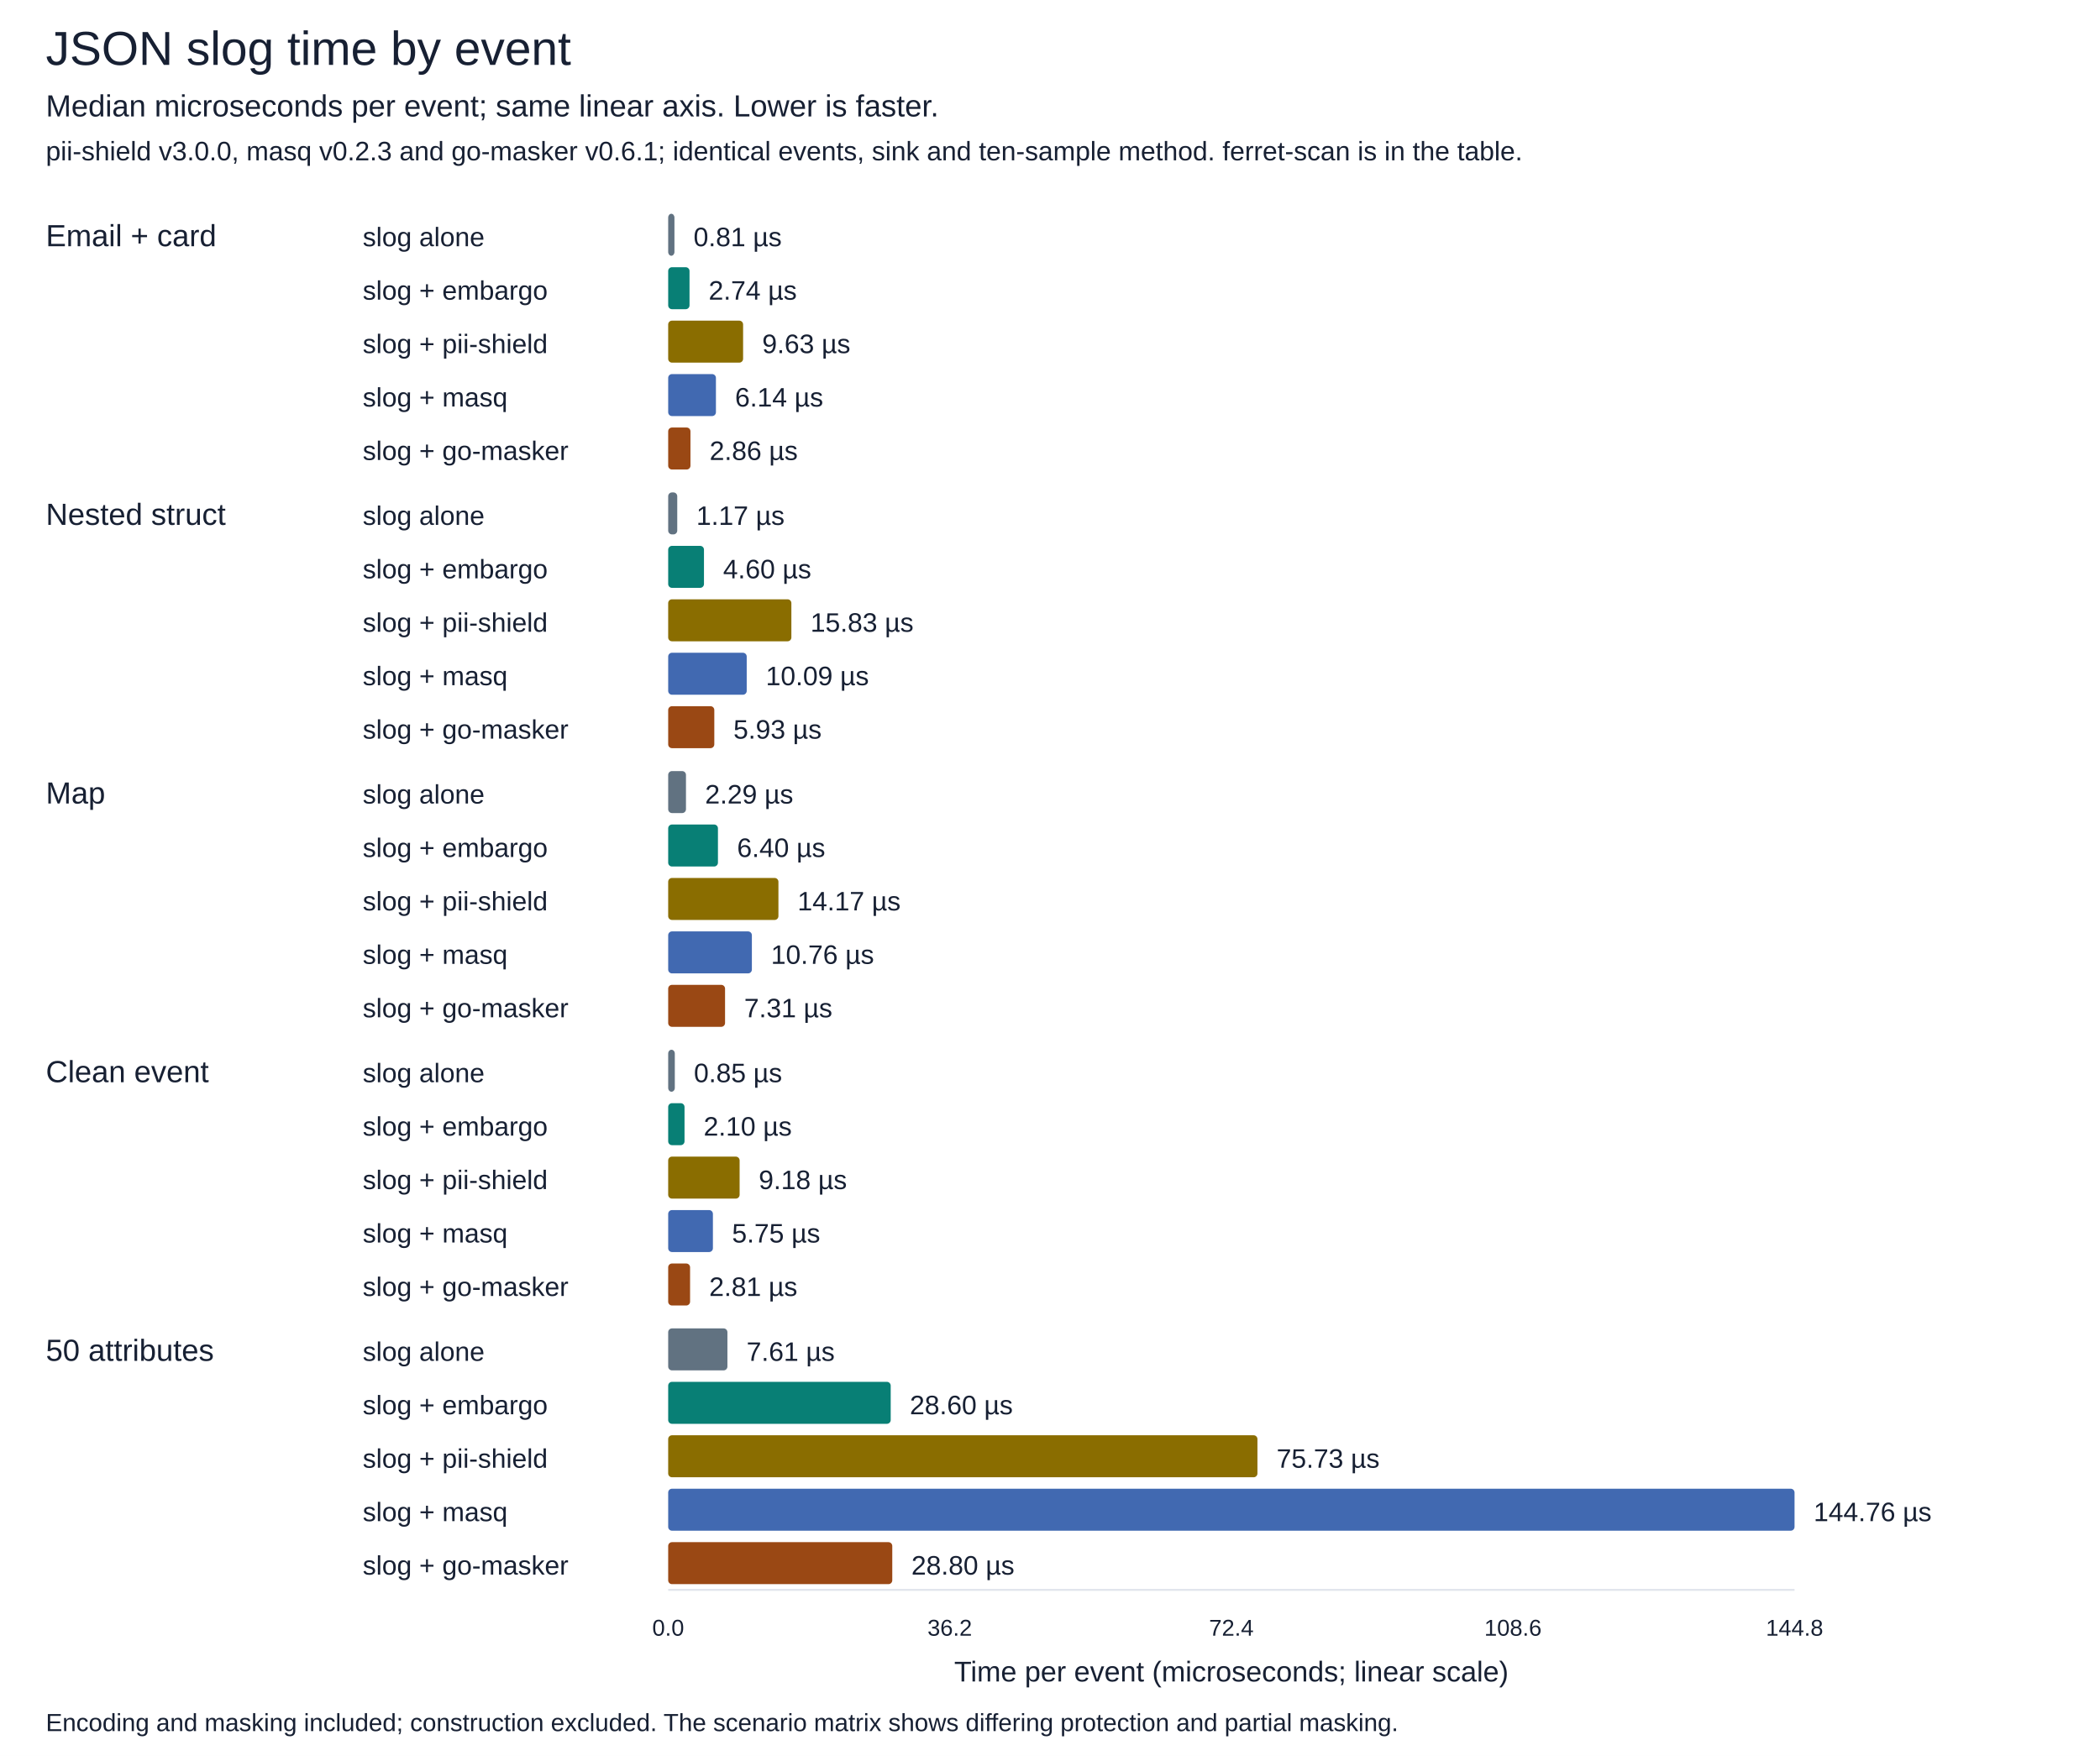
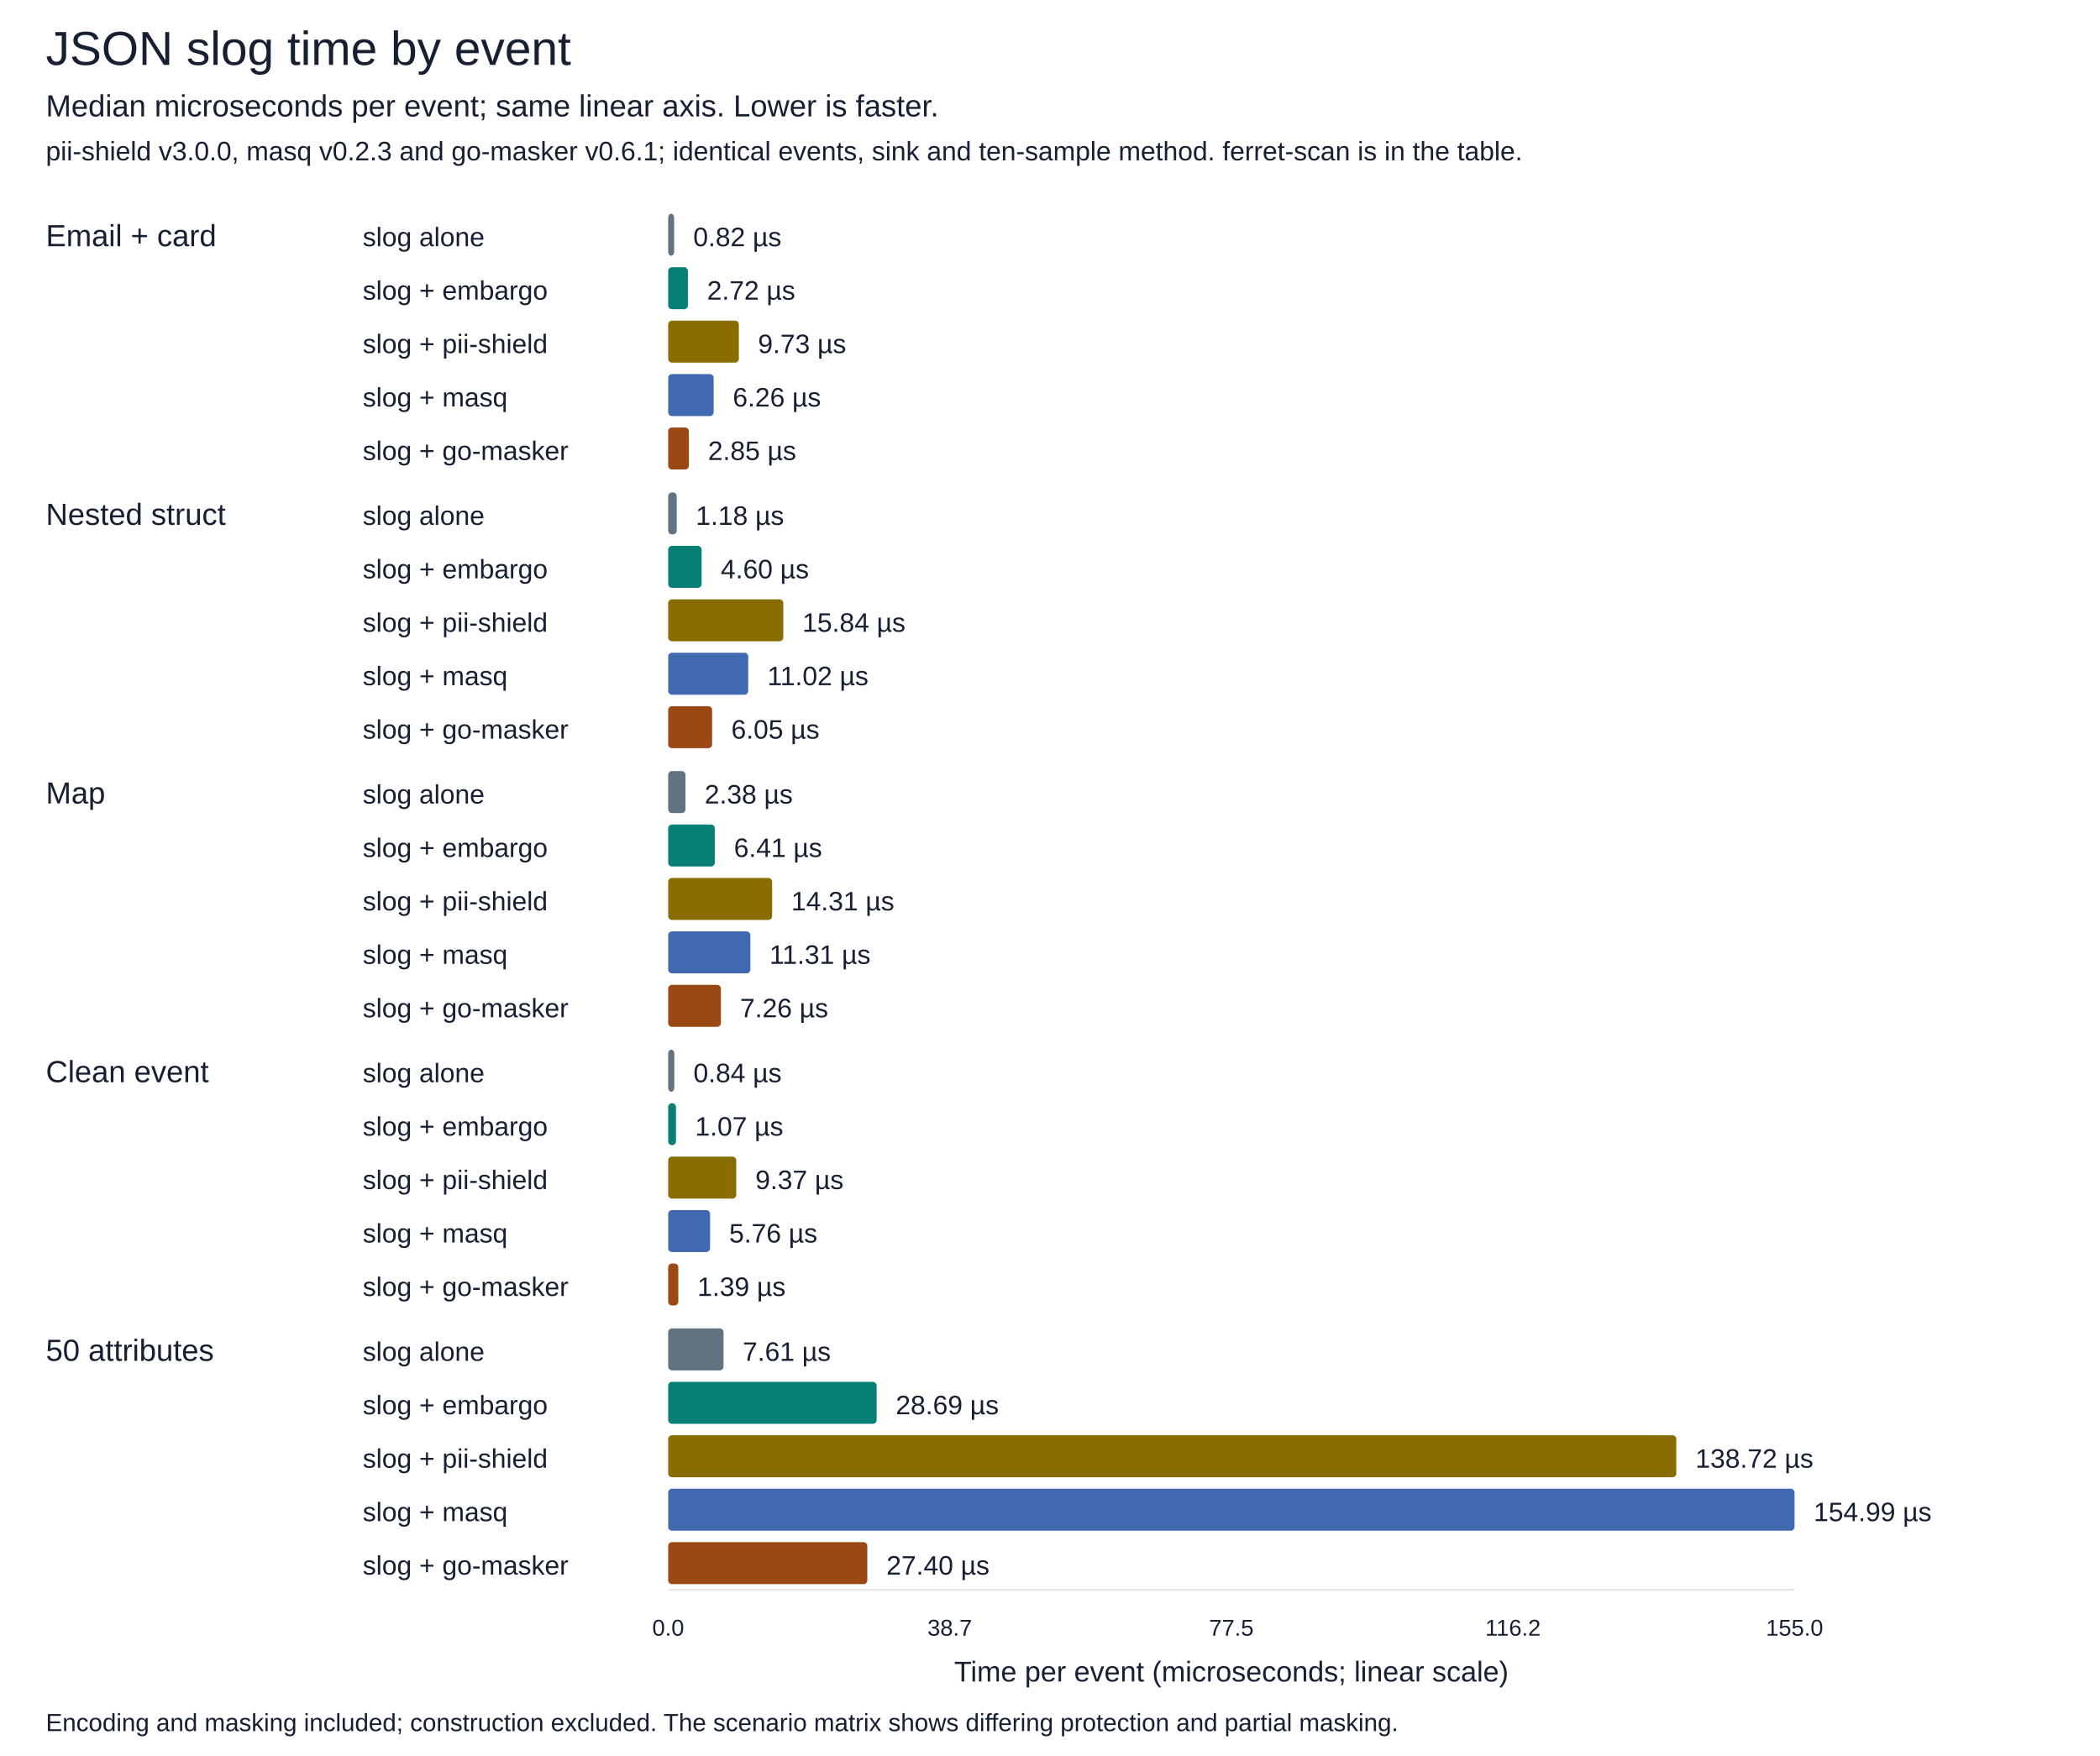
<svg xmlns="http://www.w3.org/2000/svg" width="1100" height="920" viewBox="0 0 1100 920" role="img">
  <rect width="100%" height="100%" fill="white" />
  <g font-family="Arial, sans-serif" font-size="15" fill="#172033">
    <text x="24" y="34" font-size="25" fill="#172033" text-anchor="start">JSON slog time by event</text>
    <text x="24" y="61" font-size="16" fill="#172033" text-anchor="start">Median microseconds per event; same linear axis. Lower is faster.</text>
    <text x="24" y="84" font-size="14" fill="#172033" text-anchor="start">pii-shield v3.0.0, masq v0.2.3 and go-masker v0.6.1; identical events, sink and ten-sample method. ferret-scan is in the table.</text>
    <text x="24" y="129" font-size="16" fill="#172033" text-anchor="start">Email + card</text>
    <text x="190" y="129" font-size="14" fill="#172033" text-anchor="start">slog alone</text>
-     <rect x="350" y="112" width="3.28" height="22" rx="2" fill="#617281" />
-     <text x="363.28" y="129" font-size="14" fill="#172033" text-anchor="start">0.81 µs</text>
+     <rect x="350" y="112" width="3.13" height="22" rx="2" fill="#617281" />
+     <text x="363.13" y="129" font-size="14" fill="#172033" text-anchor="start">0.82 µs</text>
    <text x="190" y="157" font-size="14" fill="#172033" text-anchor="start">slog + embargo</text>
-     <rect x="350" y="140" width="11.18" height="22" rx="2" fill="#087f75" />
-     <text x="371.18" y="157" font-size="14" fill="#172033" text-anchor="start">2.74 µs</text>
+     <rect x="350" y="140" width="10.35" height="22" rx="2" fill="#087f75" />
+     <text x="370.35" y="157" font-size="14" fill="#172033" text-anchor="start">2.72 µs</text>
    <text x="190" y="185" font-size="14" fill="#172033" text-anchor="start">slog + pii-shield</text>
-     <rect x="350" y="168" width="39.24" height="22" rx="2" fill="#8a6d00" />
-     <text x="399.24" y="185" font-size="14" fill="#172033" text-anchor="start">9.63 µs</text>
+     <rect x="350" y="168" width="37.02" height="22" rx="2" fill="#8a6d00" />
+     <text x="397.02" y="185" font-size="14" fill="#172033" text-anchor="start">9.73 µs</text>
    <text x="190" y="213" font-size="14" fill="#172033" text-anchor="start">slog + masq</text>
-     <rect x="350" y="196" width="25.01" height="22" rx="2" fill="#4169b1" />
-     <text x="385.01" y="213" font-size="14" fill="#172033" text-anchor="start">6.14 µs</text>
+     <rect x="350" y="196" width="23.83" height="22" rx="2" fill="#4169b1" />
+     <text x="383.83" y="213" font-size="14" fill="#172033" text-anchor="start">6.26 µs</text>
    <text x="190" y="241" font-size="14" fill="#172033" text-anchor="start">slog + go-masker</text>
-     <rect x="350" y="224" width="11.67" height="22" rx="2" fill="#9a4814" />
-     <text x="371.67" y="241" font-size="14" fill="#172033" text-anchor="start">2.86 µs</text>
+     <rect x="350" y="224" width="10.85" height="22" rx="2" fill="#9a4814" />
+     <text x="370.85" y="241" font-size="14" fill="#172033" text-anchor="start">2.85 µs</text>
    <text x="24" y="275" font-size="16" fill="#172033" text-anchor="start">Nested struct</text>
    <text x="190" y="275" font-size="14" fill="#172033" text-anchor="start">slog alone</text>
-     <rect x="350" y="258" width="4.75" height="22" rx="2" fill="#617281" />
-     <text x="364.75" y="275" font-size="14" fill="#172033" text-anchor="start">1.17 µs</text>
+     <rect x="350" y="258" width="4.47" height="22" rx="2" fill="#617281" />
+     <text x="364.47" y="275" font-size="14" fill="#172033" text-anchor="start">1.18 µs</text>
    <text x="190" y="303" font-size="14" fill="#172033" text-anchor="start">slog + embargo</text>
-     <rect x="350" y="286" width="18.75" height="22" rx="2" fill="#087f75" />
-     <text x="378.75" y="303" font-size="14" fill="#172033" text-anchor="start">4.60 µs</text>
+     <rect x="350" y="286" width="17.52" height="22" rx="2" fill="#087f75" />
+     <text x="377.52" y="303" font-size="14" fill="#172033" text-anchor="start">4.60 µs</text>
    <text x="190" y="331" font-size="14" fill="#172033" text-anchor="start">slog + pii-shield</text>
-     <rect x="350" y="314" width="64.53" height="22" rx="2" fill="#8a6d00" />
-     <text x="424.53" y="331" font-size="14" fill="#172033" text-anchor="start">15.83 µs</text>
+     <rect x="350" y="314" width="60.30" height="22" rx="2" fill="#8a6d00" />
+     <text x="420.3" y="331" font-size="14" fill="#172033" text-anchor="start">15.84 µs</text>
    <text x="190" y="359" font-size="14" fill="#172033" text-anchor="start">slog + masq</text>
-     <rect x="350" y="342" width="41.14" height="22" rx="2" fill="#4169b1" />
-     <text x="401.14" y="359" font-size="14" fill="#172033" text-anchor="start">10.09 µs</text>
+     <rect x="350" y="342" width="41.94" height="22" rx="2" fill="#4169b1" />
+     <text x="401.94" y="359" font-size="14" fill="#172033" text-anchor="start">11.02 µs</text>
    <text x="190" y="387" font-size="14" fill="#172033" text-anchor="start">slog + go-masker</text>
-     <rect x="350" y="370" width="24.16" height="22" rx="2" fill="#9a4814" />
-     <text x="384.16" y="387" font-size="14" fill="#172033" text-anchor="start">5.93 µs</text>
+     <rect x="350" y="370" width="23.03" height="22" rx="2" fill="#9a4814" />
+     <text x="383.03" y="387" font-size="14" fill="#172033" text-anchor="start">6.05 µs</text>
    <text x="24" y="421" font-size="16" fill="#172033" text-anchor="start">Map</text>
    <text x="190" y="421" font-size="14" fill="#172033" text-anchor="start">slog alone</text>
-     <rect x="350" y="404" width="9.32" height="22" rx="2" fill="#617281" />
-     <text x="369.32" y="421" font-size="14" fill="#172033" text-anchor="start">2.29 µs</text>
+     <rect x="350" y="404" width="9.07" height="22" rx="2" fill="#617281" />
+     <text x="369.07" y="421" font-size="14" fill="#172033" text-anchor="start">2.38 µs</text>
    <text x="190" y="449" font-size="14" fill="#172033" text-anchor="start">slog + embargo</text>
-     <rect x="350" y="432" width="26.07" height="22" rx="2" fill="#087f75" />
-     <text x="386.07" y="449" font-size="14" fill="#172033" text-anchor="start">6.40 µs</text>
+     <rect x="350" y="432" width="24.42" height="22" rx="2" fill="#087f75" />
+     <text x="384.42" y="449" font-size="14" fill="#172033" text-anchor="start">6.41 µs</text>
    <text x="190" y="477" font-size="14" fill="#172033" text-anchor="start">slog + pii-shield</text>
-     <rect x="350" y="460" width="57.75" height="22" rx="2" fill="#8a6d00" />
-     <text x="417.75" y="477" font-size="14" fill="#172033" text-anchor="start">14.17 µs</text>
+     <rect x="350" y="460" width="54.46" height="22" rx="2" fill="#8a6d00" />
+     <text x="414.46" y="477" font-size="14" fill="#172033" text-anchor="start">14.31 µs</text>
    <text x="190" y="505" font-size="14" fill="#172033" text-anchor="start">slog + masq</text>
-     <rect x="350" y="488" width="43.84" height="22" rx="2" fill="#4169b1" />
-     <text x="403.84" y="505" font-size="14" fill="#172033" text-anchor="start">10.76 µs</text>
+     <rect x="350" y="488" width="43.05" height="22" rx="2" fill="#4169b1" />
+     <text x="403.05" y="505" font-size="14" fill="#172033" text-anchor="start">11.31 µs</text>
    <text x="190" y="533" font-size="14" fill="#172033" text-anchor="start">slog + go-masker</text>
-     <rect x="350" y="516" width="29.79" height="22" rx="2" fill="#9a4814" />
-     <text x="389.79" y="533" font-size="14" fill="#172033" text-anchor="start">7.31 µs</text>
+     <rect x="350" y="516" width="27.63" height="22" rx="2" fill="#9a4814" />
+     <text x="387.63" y="533" font-size="14" fill="#172033" text-anchor="start">7.26 µs</text>
    <text x="24" y="567" font-size="16" fill="#172033" text-anchor="start">Clean event</text>
    <text x="190" y="567" font-size="14" fill="#172033" text-anchor="start">slog alone</text>
-     <rect x="350" y="550" width="3.47" height="22" rx="2" fill="#617281" />
-     <text x="363.47" y="567" font-size="14" fill="#172033" text-anchor="start">0.85 µs</text>
+     <rect x="350" y="550" width="3.21" height="22" rx="2" fill="#617281" />
+     <text x="363.21" y="567" font-size="14" fill="#172033" text-anchor="start">0.84 µs</text>
    <text x="190" y="595" font-size="14" fill="#172033" text-anchor="start">slog + embargo</text>
-     <rect x="350" y="578" width="8.56" height="22" rx="2" fill="#087f75" />
-     <text x="368.56" y="595" font-size="14" fill="#172033" text-anchor="start">2.10 µs</text>
+     <rect x="350" y="578" width="4.09" height="22" rx="2" fill="#087f75" />
+     <text x="364.09" y="595" font-size="14" fill="#172033" text-anchor="start">1.07 µs</text>
    <text x="190" y="623" font-size="14" fill="#172033" text-anchor="start">slog + pii-shield</text>
-     <rect x="350" y="606" width="37.42" height="22" rx="2" fill="#8a6d00" />
-     <text x="397.42" y="623" font-size="14" fill="#172033" text-anchor="start">9.18 µs</text>
+     <rect x="350" y="606" width="35.66" height="22" rx="2" fill="#8a6d00" />
+     <text x="395.66" y="623" font-size="14" fill="#172033" text-anchor="start">9.37 µs</text>
    <text x="190" y="651" font-size="14" fill="#172033" text-anchor="start">slog + masq</text>
-     <rect x="350" y="634" width="23.43" height="22" rx="2" fill="#4169b1" />
-     <text x="383.43" y="651" font-size="14" fill="#172033" text-anchor="start">5.75 µs</text>
+     <rect x="350" y="634" width="21.95" height="22" rx="2" fill="#4169b1" />
+     <text x="381.95" y="651" font-size="14" fill="#172033" text-anchor="start">5.76 µs</text>
    <text x="190" y="679" font-size="14" fill="#172033" text-anchor="start">slog + go-masker</text>
-     <rect x="350" y="662" width="11.47" height="22" rx="2" fill="#9a4814" />
-     <text x="371.47" y="679" font-size="14" fill="#172033" text-anchor="start">2.81 µs</text>
+     <rect x="350" y="662" width="5.31" height="22" rx="2" fill="#9a4814" />
+     <text x="365.31" y="679" font-size="14" fill="#172033" text-anchor="start">1.39 µs</text>
    <text x="24" y="713" font-size="16" fill="#172033" text-anchor="start">50 attributes</text>
    <text x="190" y="713" font-size="14" fill="#172033" text-anchor="start">slog alone</text>
-     <rect x="350" y="696" width="31.03" height="22" rx="2" fill="#617281" />
-     <text x="391.03" y="713" font-size="14" fill="#172033" text-anchor="start">7.61 µs</text>
+     <rect x="350" y="696" width="28.99" height="22" rx="2" fill="#617281" />
+     <text x="388.99" y="713" font-size="14" fill="#172033" text-anchor="start">7.61 µs</text>
    <text x="190" y="741" font-size="14" fill="#172033" text-anchor="start">slog + embargo</text>
-     <rect x="350" y="724" width="116.56" height="22" rx="2" fill="#087f75" />
-     <text x="476.56" y="741" font-size="14" fill="#172033" text-anchor="start">28.60 µs</text>
+     <rect x="350" y="724" width="109.20" height="22" rx="2" fill="#087f75" />
+     <text x="469.2" y="741" font-size="14" fill="#172033" text-anchor="start">28.69 µs</text>
    <text x="190" y="769" font-size="14" fill="#172033" text-anchor="start">slog + pii-shield</text>
-     <rect x="350" y="752" width="308.66" height="22" rx="2" fill="#8a6d00" />
-     <text x="668.66" y="769" font-size="14" fill="#172033" text-anchor="start">75.73 µs</text>
+     <rect x="350" y="752" width="528.08" height="22" rx="2" fill="#8a6d00" />
+     <text x="888.08" y="769" font-size="14" fill="#172033" text-anchor="start">138.72 µs</text>
    <text x="190" y="797" font-size="14" fill="#172033" text-anchor="start">slog + masq</text>
    <rect x="350" y="780" width="590.00" height="22" rx="2" fill="#4169b1" />
-     <text x="950.0" y="797" font-size="14" fill="#172033" text-anchor="start">144.76 µs</text>
+     <text x="950.0" y="797" font-size="14" fill="#172033" text-anchor="start">154.99 µs</text>
    <text x="190" y="825" font-size="14" fill="#172033" text-anchor="start">slog + go-masker</text>
-     <rect x="350" y="808" width="117.38" height="22" rx="2" fill="#9a4814" />
-     <text x="477.38" y="825" font-size="14" fill="#172033" text-anchor="start">28.80 µs</text>
+     <rect x="350" y="808" width="104.31" height="22" rx="2" fill="#9a4814" />
+     <text x="464.31" y="825" font-size="14" fill="#172033" text-anchor="start">27.40 µs</text>
    <path d="M350,833 L940,833" stroke="#e1e5ec" />
    <text x="350.0" y="857" font-size="12" fill="#172033" text-anchor="middle">0.0</text>
-     <text x="497.5" y="857" font-size="12" fill="#172033" text-anchor="middle">36.2</text>
-     <text x="645.0" y="857" font-size="12" fill="#172033" text-anchor="middle">72.4</text>
-     <text x="792.5" y="857" font-size="12" fill="#172033" text-anchor="middle">108.6</text>
-     <text x="940.0" y="857" font-size="12" fill="#172033" text-anchor="middle">144.8</text>
+     <text x="497.5" y="857" font-size="12" fill="#172033" text-anchor="middle">38.7</text>
+     <text x="645.0" y="857" font-size="12" fill="#172033" text-anchor="middle">77.5</text>
+     <text x="792.5" y="857" font-size="12" fill="#172033" text-anchor="middle">116.2</text>
+     <text x="940.0" y="857" font-size="12" fill="#172033" text-anchor="middle">155.0</text>
    <text x="645" y="881" font-size="15" fill="#172033" text-anchor="middle">Time per event (microseconds; linear scale)</text>
    <text x="24" y="907" font-size="13" fill="#172033" text-anchor="start">Encoding and masking included; construction excluded. The scenario matrix shows differing protection and partial masking.</text>
  </g>
</svg>
